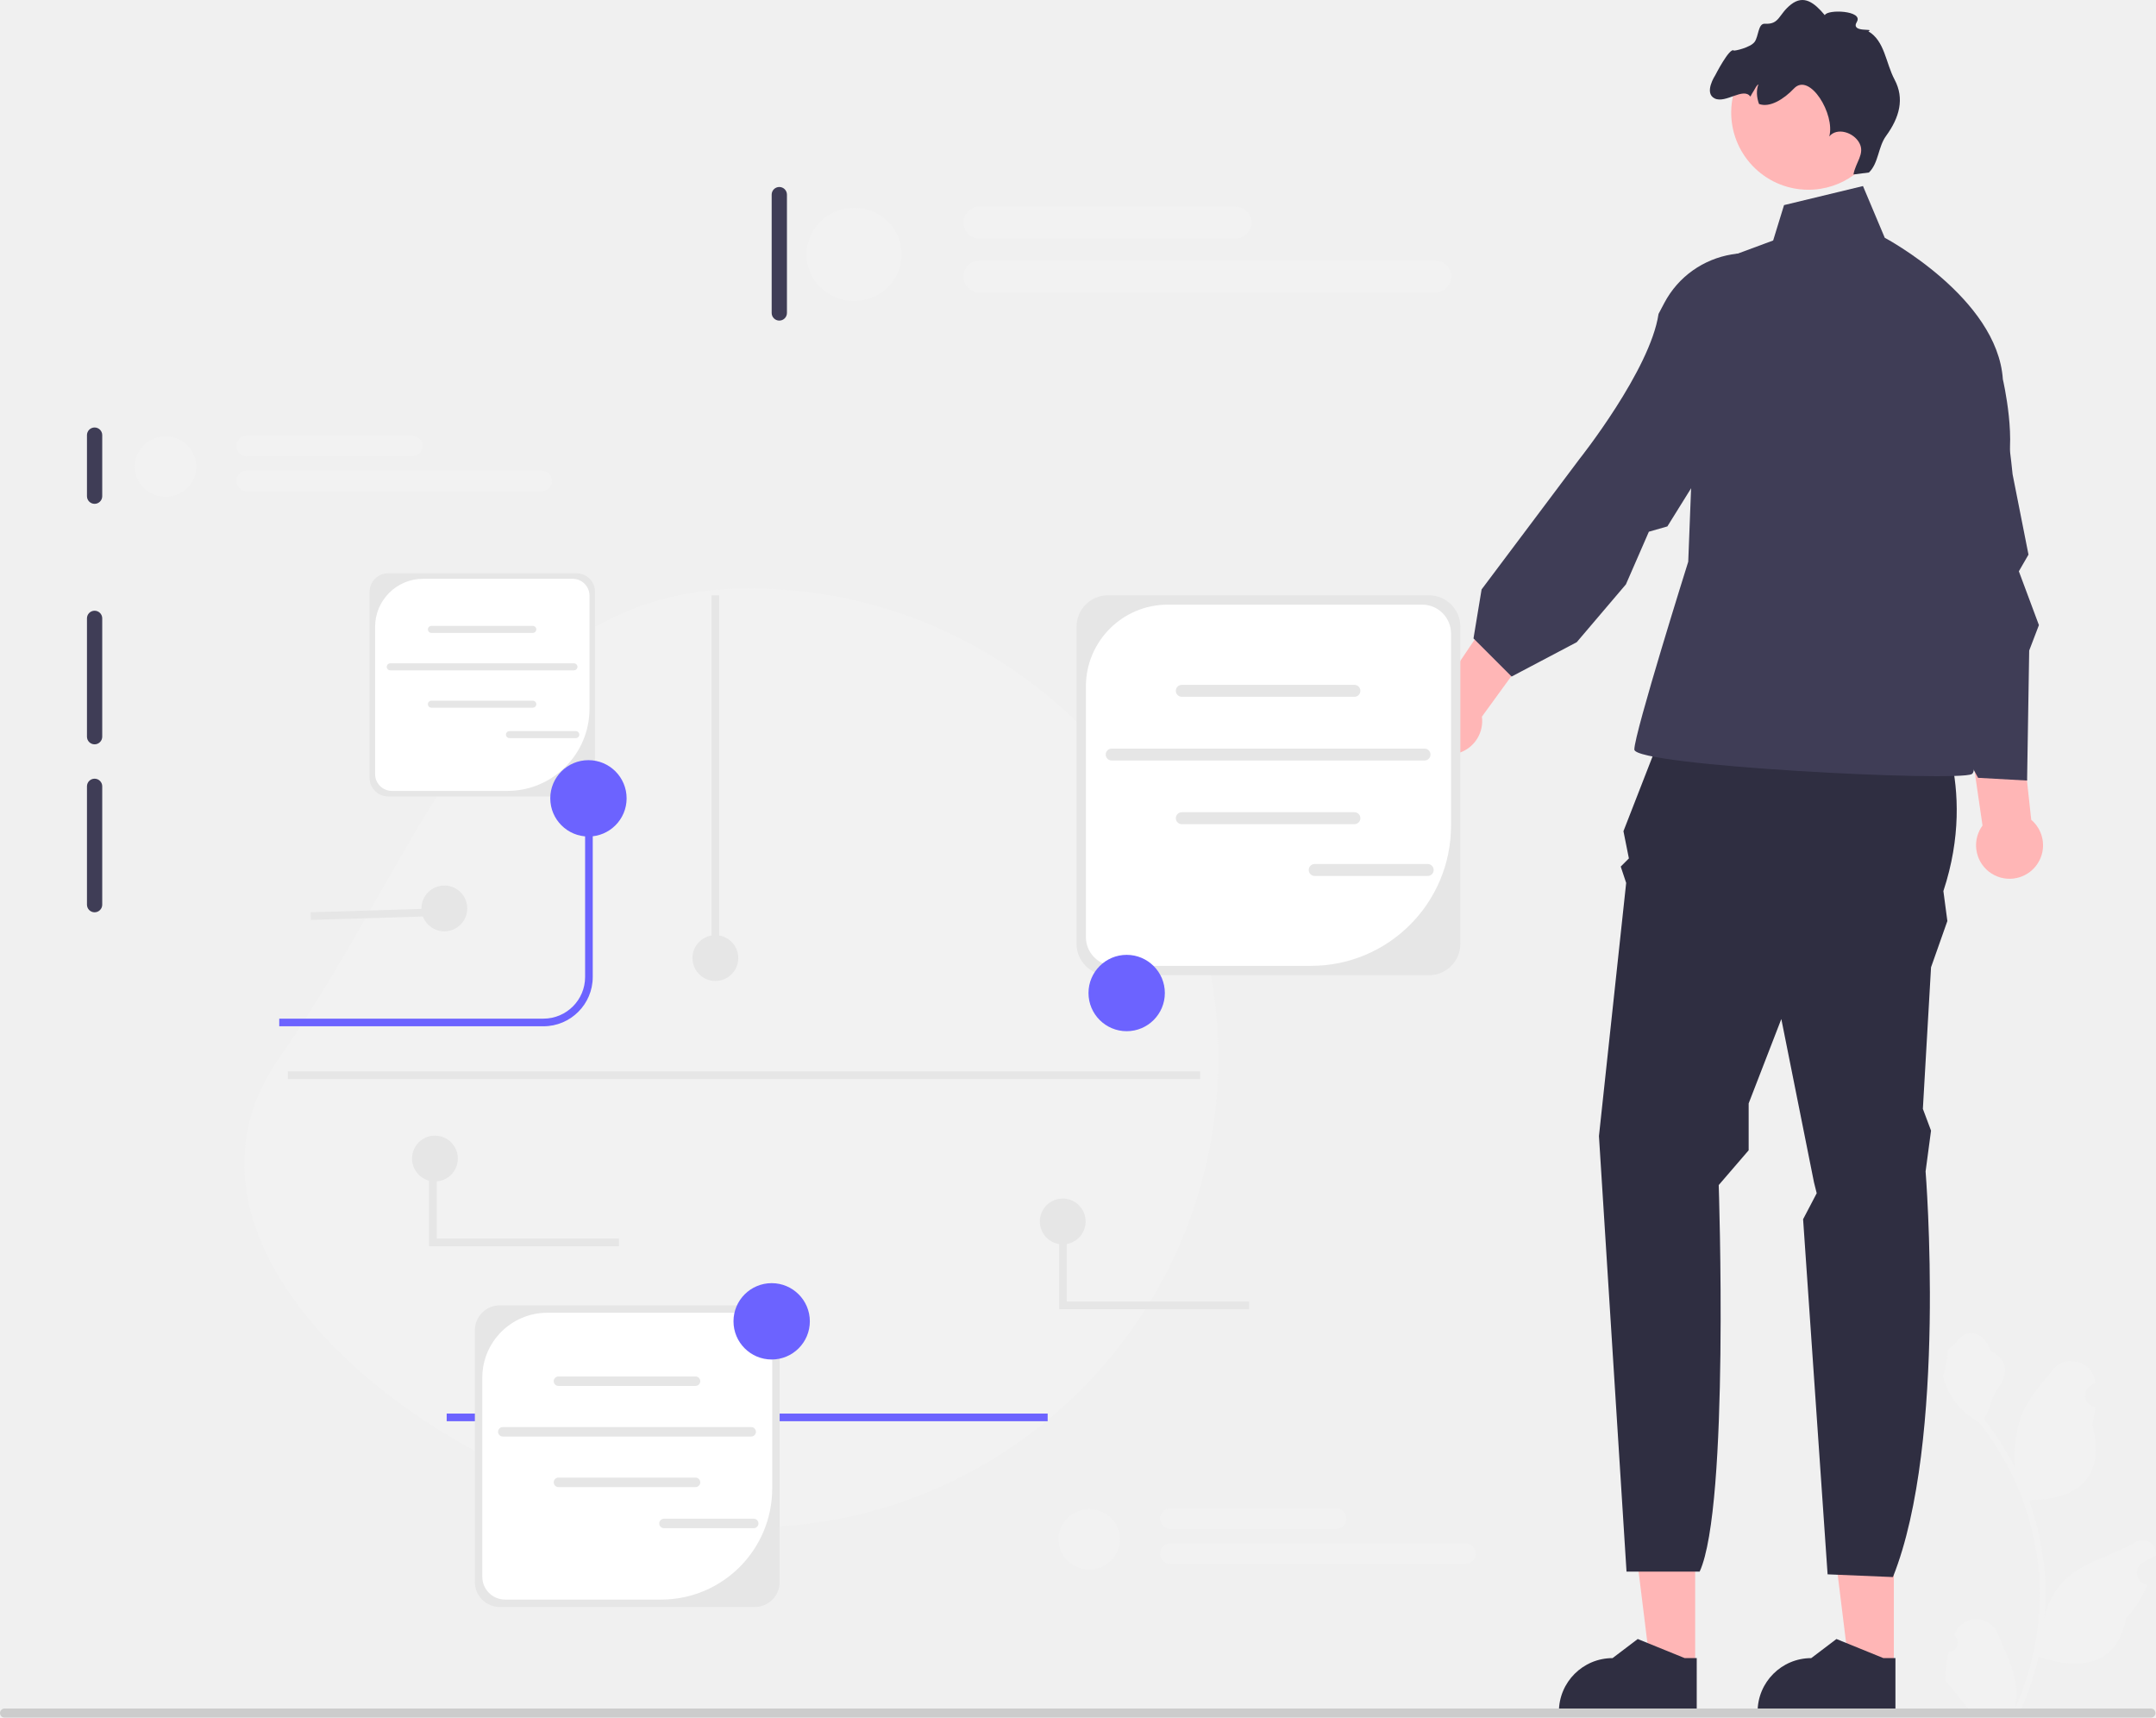
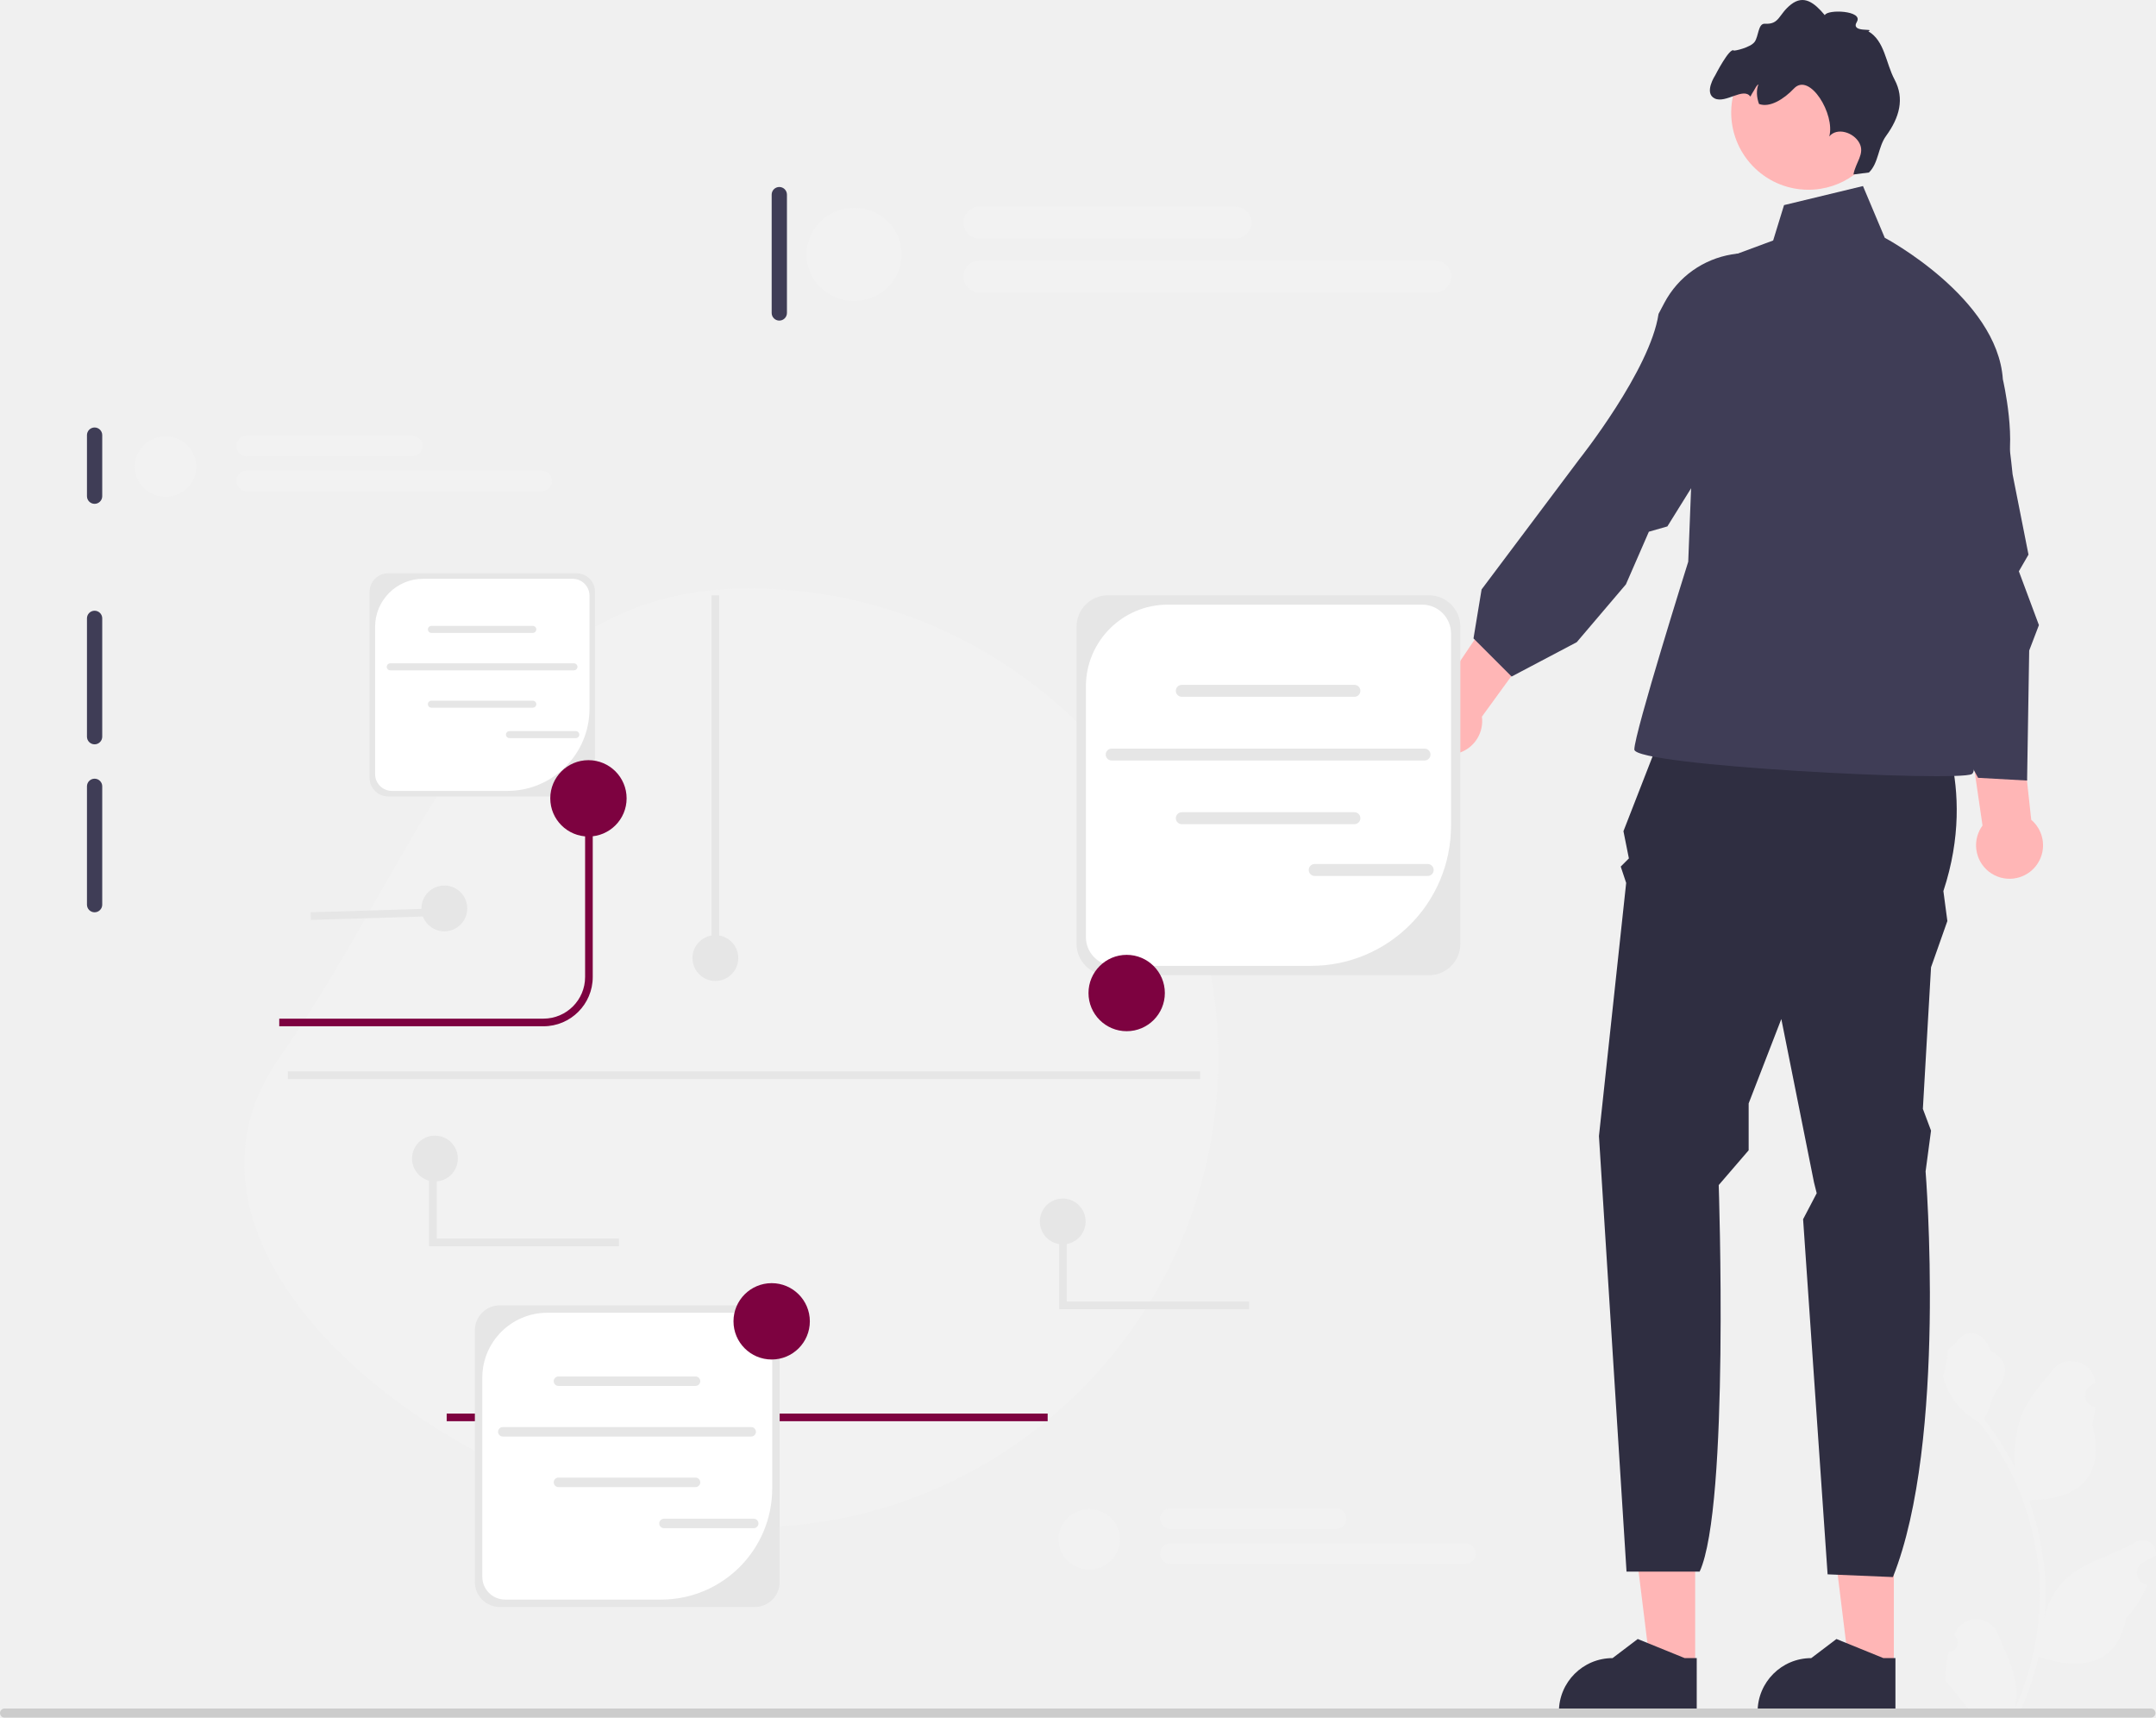
<svg xmlns="http://www.w3.org/2000/svg" width="564.81" height="449.941" viewBox="0 0 564.81 449.941">
  <g>
    <g>
      <polygon points="496.138 436.616 484.396 436.615 478.81 391.325 496.14 391.326 496.138 436.616" fill="#ffb6b6" />
      <path d="M496.551,448.865l-36.107-.001v-.457c.001-7.762,6.292-14.053,14.054-14.054h.001l6.595-5.004,12.306,5.004,3.152,0-.001,14.511Z" fill="#2f2e41" />
    </g>
    <g>
      <polygon points="444.083 436.616 432.341 436.615 426.756 391.325 444.085 391.326 444.083 436.616" fill="#ffb6b6" />
      <path d="M444.496,448.865l-36.107-.001v-.457c.001-7.762,6.292-14.053,14.054-14.054h.001l6.595-5.004,12.306,5.004,3.152,0-.001,14.511Z" fill="#2f2e41" />
    </g>
    <path d="M438.488,183.865l67.743,1.426s12.179,19.966,2.88,48.133l1.042,7.844-4.278,12.122-2.139,37.08,2.139,5.705-1.426,10.696s5.705,70.595-8.557,106.249l-17.114-.713-6.418-93.023,3.565-6.808-.713-2.852-8.557-42.785-8.557,22.105v12.282l-7.844,9.11s2.852,84.143-4.992,101.257h-19.16l-7.223-114.093,7.131-66.316-1.426-4.278,2.139-2.139-1.426-7.131,13.192-33.871-0-0Z" fill="#2f2e41" />
    <path d="M467.367,53.728l20.679-4.992,5.705,13.549s29.515,15.688,30.941,37.08c0,0,4,17.114,.435,24.958-3.565,7.844-18.54,32.802-18.54,32.802,0,0,13.548,43.498,9.983,45.637s-88.422-2.139-88.422-6.418,14.122-49.202,14.122-49.202l2.992-77.013,19.253-7.131,2.852-9.27,0-0Z" fill="#3f3d56" />
    <path d="M522.497,229.263c-4.328-2.181-6.069-7.458-3.888-11.786,.22-.436,.478-.838,.756-1.219l-11.507-78.893,15.931,.51,8.333,76.869c3.02,2.562,4.022,6.939,2.161,10.632-2.181,4.328-7.458,6.069-11.786,3.888h0Z" fill="#ffb6b6" />
    <path d="M371.338,192.028c-1.742-4.523,.511-9.602,5.033-11.344,.455-.175,.917-.3,1.379-.396l44.452-66.185,11.462,11.075-45.444,62.554c.518,3.926-1.679,7.842-5.538,9.329-4.522,1.743-9.601-.511-11.344-5.034Z" fill="#ffb6b6" />
    <path d="M493.468,117.466c-4.501-15.464,2.975-31.24,19.08-31.164,4.655,.022,8.271,1.373,9.274,5.112,3.508,13.086,5.421,32.841,5.421,32.841l4.162,21.032-2.521,4.367,5.255,14.095-2.549,6.668-.551,34.052-12.835-.713-14.142-25.959-5.408-3.216s4.342-41.972-4.295-54.057l-.89-3.058h0Z" fill="#3f3d56" />
    <path d="M435.975,79.41c7.505-14.25,26.72-17.625,38.251-6.381,3.333,3.25,4.996,6.734,3.119,10.119-6.568,11.85-21.793,24.609-21.793,24.609l-18.749,30.141-4.847,1.39-6.012,13.789-12.884,15.148-17.064,8.999-9.983-9.983,2.12-12.833,25.69-34.23s18.485-23.257,20.668-37.95l1.484-2.817v-0Z" fill="#3f3d56" />
    <path d="M471.297,49.56c.472,.057,.943,.099,1.412,.121,1.457,.08,2.897-.003,4.285-.238,4.216-.676,8.046-2.673,11.002-5.601,3.125-3.09,5.263-7.214,5.841-11.91,1.354-11.083-6.538-21.178-17.62-22.533-10.924-1.343-20.881,6.298-22.471,17.126-.025,.168-.051,.328-.069,.495-1.353,11.09,6.531,21.179,17.621,22.54v0Z" fill="#ffb6b6" />
    <path d="M449.187,25.783c2.871,1.42,7.562-3.044,9.358-.476,.292-.555,.614-1.092,.933-1.599,.288-.454,.7-1.424,1.177-1.59-.604,1.456-.47,3.429,.156,5.118,2.832,1.058,6.539-1.284,9.16-4.055,4.116-4.344,10.836,6.795,9.247,12.56,2.022-2.469,6.411-1.077,7.898,1.747,1.486,2.817-1.025,5.073-1.562,8.215l4.054-.515c2.558-2.491,2.379-6.689,4.485-9.576,3.518-4.832,4.881-9.762,2.237-14.749-2.346-4.409-2.565-10.116-6.869-12.658,1.881-.919-4.807,.517-3.021-2.479,1.794-2.99-7.769-3.353-8.393-1.751-2.733-3.271-5.489-5.427-8.851-2.806-3.302,2.578-2.96,5.288-6.837,5.046-1.819-.113-1.62,3.28-2.701,4.759-1.075,1.471-5.255,2.415-5.459,2.258-1.104-.864-4.86,6.49-4.86,6.49,0,0-3.046,4.623-.151,6.062h-0Z" fill="#2f2e41" />
  </g>
  <path d="M196.155,154.13c67.931,0,123,55.069,123,123s-55.069,123-123,123-161.945-67.351-123-123,55.069-123,123-123Z" fill="#f2f2f2" />
  <path d="M360.782,159.982c-1.103,0-2,.897-2,2v64c0,1.103,.897,2,2,2s2-.897,2-2v-64c0-1.103-.897-2-2-2Z" fill="#3f3d56" />
  <path d="M24.782,111.982c-1.103,0-2,.897-2,2v16c0,1.103,.897,2,2,2s2-.897,2-2v-16c0-1.103-.897-2-2-2Z" fill="#3f3d56" />
  <path d="M24.782,159.982c-1.103,0-2,.897-2,2v31c0,1.103,.897,2,2,2s2-.897,2-2v-31c0-1.103-.897-2-2-2Z" fill="#3f3d56" />
  <path d="M24.782,203.982c-1.103,0-2,.897-2,2v31c0,1.103,.897,2,2,2s2-.897,2-2v-31c0-1.103-.897-2-2-2Z" fill="#3f3d56" />
  <path d="M204.155,48.982c-1.103,0-2,.897-2,2v31c0,1.103,.897,2,2,2s2-.897,2-2v-31c0-1.103-.897-2-2-2Z" fill="#3f3d56" />
  <g>
    <path d="M510.551,432.608c2.066,.129,3.208-2.437,1.645-3.933l-.156-.618c.02-.05,.041-.099,.062-.148,2.089-4.982,9.17-4.947,11.241,.042,1.839,4.428,4.179,8.864,4.756,13.546,.258,2.067,.142,4.172-.316,6.2,4.308-9.411,6.575-19.687,6.575-30.021,0-2.597-.142-5.193-.433-7.783-.239-2.119-.568-4.224-.995-6.31-2.306-11.277-7.299-22.018-14.5-30.99-3.462-1.892-6.349-4.851-8.093-8.397-.626-1.279-1.117-2.655-1.35-4.056,.394,.052,1.486-5.949,1.188-6.317,.549-.833,1.532-1.247,2.131-2.06,2.982-4.043,7.091-3.337,9.236,2.157,4.582,2.313,4.627,6.148,1.815,9.837-1.789,2.347-2.035,5.522-3.604,8.035,.162,.207,.329,.407,.491,.614,2.961,3.798,5.522,7.88,7.681,12.169-.61-4.766,.291-10.508,1.826-14.21,1.748-4.217,5.025-7.769,7.91-11.415,3.466-4.379,10.573-2.468,11.184,3.083,.006,.054,.012,.107,.017,.161-.429,.242-.849,.499-1.259,.77-2.339,1.547-1.531,5.174,1.241,5.602l.063,.01c-.155,1.544-.42,3.074-.807,4.579,3.702,14.316-4.29,19.53-15.701,19.764-.252,.129-.497,.258-.749,.381,1.156,3.255,2.08,6.594,2.764,9.979,.614,2.99,1.04,6.013,1.279,9.049,.297,3.83,.271,7.68-.052,11.503l.019-.136c.82-4.211,3.107-8.145,6.427-10.87,4.946-4.063,11.933-5.559,17.268-8.824,2.568-1.572,5.859,.459,5.411,3.437l-.022,.143c-.794,.323-1.569,.698-2.319,1.117-.429,.242-.848,.499-1.259,.77-2.339,1.547-1.531,5.174,1.241,5.602l.063,.01c.045,.006,.084,.013,.129,.019-1.363,3.236-3.262,6.239-5.639,8.829-2.315,12.497-12.256,13.683-22.89,10.044h-.006c-1.163,5.064-2.861,10.011-5.044,14.726h-18.02c-.065-.2-.123-.407-.181-.607,1.666,.103,3.346,.006,4.986-.297-1.337-1.641-2.674-3.294-4.011-4.935-.032-.032-.058-.065-.084-.097-.678-.84-1.363-1.673-2.041-2.512l-0-.001c-.042-2.578,.267-5.147,.879-7.64l.001-0-0-0Z" fill="#f2f2f2" />
    <path d="M0,448.751c0,.66,.53,1.19,1.19,1.19H563.48c.66,0,1.19-.53,1.19-1.19,0-.66-.53-1.19-1.19-1.19H1.19c-.66,0-1.19,.53-1.19,1.19Z" fill="#ccc" />
  </g>
-   <path d="M142.376,268.839H73.155v-2h69.221c6.013,0,10.905-4.893,10.905-10.906v-46.803h2v46.803c0,7.116-5.789,12.906-12.905,12.906h0Z" fill="#6c63ff" />
-   <rect x="117.019" y="370.294" width="157.436" height="2" fill="#6c63ff" />
+   <path d="M142.376,268.839H73.155v-2h69.221c6.013,0,10.905-4.893,10.905-10.906v-46.803h2v46.803c0,7.116-5.789,12.906-12.905,12.906h0Z" fill="#7d0240" />
+   <rect x="117.019" y="370.294" width="157.436" height="2" fill="#7d0240" />
  <g>
    <path d="M374.343,255.466h-84.092c-4.538,0-8.23-3.692-8.23-8.23v-83.066c0-4.538,3.692-8.23,8.23-8.23h84.092c4.538,0,8.23,3.692,8.23,8.23v83.066c0,4.538-3.692,8.23-8.23,8.23Z" fill="#e6e6e6" />
    <path d="M305.912,158.392c-11.84,0-21.438,9.598-21.438,21.438v65.643c0,4.164,3.376,7.54,7.54,7.54h51.42c20.262,0,36.687-16.425,36.687-36.687v-50.394c0-4.164-3.376-7.54-7.54-7.54h-66.669v0Z" fill="#fff" />
    <g>
      <path d="M354.819,182.532h-45.221c-.863,0-1.565-.702-1.565-1.565s.702-1.564,1.565-1.564h45.221c.863,0,1.564,.702,1.564,1.564s-.702,1.565-1.564,1.565Z" fill="#e6e6e6" />
      <path d="M354.819,215.895h-45.221c-.863,0-1.565-.702-1.565-1.565s.702-1.564,1.565-1.564h45.221c.863,0,1.564,.702,1.564,1.564s-.702,1.565-1.564,1.565Z" fill="#e6e6e6" />
      <path d="M373.182,199.224h-81.947c-.863,0-1.565-.702-1.565-1.565s.702-1.564,1.565-1.564h81.947c.863,0,1.564,.702,1.564,1.564s-.702,1.565-1.564,1.565Z" fill="#e6e6e6" />
    </g>
    <path d="M374.019,229.461h-29.604c-.863,0-1.565-.702-1.565-1.565s.702-1.564,1.565-1.564h29.604c.863,0,1.564,.702,1.564,1.564s-.702,1.565-1.564,1.565Z" fill="#e6e6e6" />
  </g>
  <g>
    <path d="M197.711,420.97h-66.775c-3.604,0-6.535-2.932-6.535-6.535v-65.96c0-3.604,2.932-6.535,6.535-6.535h66.775c3.604,0,6.535,2.932,6.535,6.535v65.96c0,3.604-2.932,6.535-6.535,6.535h-0Z" fill="#e6e6e6" />
    <path d="M143.372,343.887c-9.402,0-17.024,7.622-17.024,17.024v52.125c0,3.307,2.681,5.987,5.987,5.987h40.831c16.089,0,29.132-13.043,29.132-29.132v-40.016c0-3.307-2.681-5.987-5.987-5.987h-52.94l0-0Z" fill="#fff" />
    <g>
      <path d="M182.208,363.055h-35.908c-.685,0-1.242-.557-1.242-1.242s.557-1.242,1.242-1.242h35.908c.685,0,1.242,.557,1.242,1.242s-.557,1.242-1.242,1.242Z" fill="#e6e6e6" />
      <path d="M182.208,389.548h-35.908c-.685,0-1.242-.557-1.242-1.242s.557-1.242,1.242-1.242h35.908c.685,0,1.242,.557,1.242,1.242s-.557,1.242-1.242,1.242Z" fill="#e6e6e6" />
      <path d="M196.79,376.311h-65.071c-.685,0-1.242-.557-1.242-1.242s.557-1.242,1.242-1.242h65.071c.685,0,1.242,.557,1.242,1.242s-.557,1.242-1.242,1.242Z" fill="#e6e6e6" />
    </g>
    <path d="M197.454,400.32h-23.507c-.685,0-1.242-.557-1.242-1.242s.557-1.242,1.242-1.242h23.507c.685,0,1.242,.557,1.242,1.242s-.557,1.242-1.242,1.242Z" fill="#e6e6e6" />
  </g>
  <g>
    <path d="M151.04,208.626h-49.383c-2.665,0-4.833-2.168-4.833-4.833v-48.78c0-2.665,2.168-4.833,4.833-4.833h49.383c2.665,0,4.833,2.168,4.833,4.833v48.78c0,2.665-2.168,4.833-4.833,4.833h-0Z" fill="#e6e6e6" />
    <path d="M110.854,151.619c-6.953,0-12.59,5.637-12.59,12.59v38.549c0,2.446,1.982,4.428,4.428,4.428h30.196c11.899,0,21.545-9.646,21.545-21.545v-29.594c0-2.446-1.982-4.428-4.428-4.428h-39.151v-0Z" fill="#fff" />
    <g>
      <path d="M139.575,165.795h-26.556c-.507,0-.919-.412-.919-.919s.412-.919,.919-.919h26.556c.507,0,.919,.412,.919,.919s-.412,.919-.919,.919Z" fill="#e6e6e6" />
      <path d="M139.575,185.388h-26.556c-.507,0-.919-.412-.919-.919s.412-.919,.919-.919h26.556c.507,0,.919,.412,.919,.919s-.412,.919-.919,.919Z" fill="#e6e6e6" />
      <path d="M150.358,175.598h-48.123c-.507,0-.919-.412-.919-.919s.412-.919,.919-.919h48.123c.507,0,.919,.412,.919,.919s-.412,.919-.919,.919Z" fill="#e6e6e6" />
    </g>
    <path d="M150.85,193.354h-17.385c-.507,0-.919-.412-.919-.919s.412-.919,.919-.919h17.385c.507,0,.919,.412,.919,.919s-.412,.919-.919,.919Z" fill="#e6e6e6" />
  </g>
-   <circle cx="295.155" cy="260.13" r="10" fill="#6c63ff" />
-   <circle cx="154.155" cy="209.13" r="10" fill="#6c63ff" />
-   <circle cx="202.155" cy="346.13" r="10" fill="#6c63ff" />
+   <circle cx="295.155" cy="260.13" r="10" fill="#7d0240" />
+   <circle cx="154.155" cy="209.13" r="10" fill="#7d0240" />
+   <circle cx="202.155" cy="346.13" r="10" fill="#7d0240" />
  <g>
    <ellipse cx="223.756" cy="66.652" rx="12.463" ry="12.201" fill="#f2f2f2" />
    <path d="M323.669,62.478h-67.085c-2.301,0-4.174-1.872-4.174-4.174s1.873-4.174,4.174-4.174h67.085c2.301,0,4.174,1.872,4.174,4.174s-1.873,4.174-4.174,4.174Z" fill="#f2f2f2" />
    <path d="M376.023,76.605h-119.438c-2.301,0-4.174-1.872-4.174-4.174s1.873-4.174,4.174-4.174h119.438c2.301,0,4.174,1.872,4.174,4.174s-1.873,4.174-4.174,4.174Z" fill="#f2f2f2" />
  </g>
  <g>
    <ellipse cx="43.359" cy="122.234" rx="8.066" ry="7.896" fill="#f2f2f2" />
    <path d="M108.021,119.533h-43.416c-1.489,0-2.701-1.212-2.701-2.701s1.212-2.701,2.701-2.701h43.416c1.489,0,2.701,1.212,2.701,2.701s-1.212,2.701-2.701,2.701Z" fill="#f2f2f2" />
    <path d="M141.904,128.676H64.605c-1.489,0-2.701-1.212-2.701-2.701s1.212-2.701,2.701-2.701h77.299c1.489,0,2.701,1.212,2.701,2.701s-1.212,2.701-2.701,2.701Z" fill="#f2f2f2" />
  </g>
  <g>
    <ellipse cx="285.359" cy="403.234" rx="8.066" ry="7.896" fill="#f2f2f2" />
    <path d="M350.021,400.533h-43.416c-1.489,0-2.701-1.212-2.701-2.701s1.212-2.701,2.701-2.701h43.416c1.489,0,2.701,1.212,2.701,2.701s-1.212,2.701-2.701,2.701Z" fill="#f2f2f2" />
    <path d="M383.904,409.676h-77.299c-1.489,0-2.701-1.212-2.701-2.701s1.212-2.701,2.701-2.701h77.299c1.489,0,2.701,1.212,2.701,2.701s-1.212,2.701-2.701,2.701Z" fill="#f2f2f2" />
  </g>
  <rect x="186.405" y="155.97" width="2" height="95" fill="#e6e6e6" />
  <circle cx="187.405" cy="250.97" r="6" fill="#e6e6e6" />
  <circle cx="278.405" cy="319.97" r="6" fill="#e6e6e6" />
  <circle cx="116.405" cy="237.97" r="6" fill="#e6e6e6" />
  <rect x="81.398" y="238.476" width="32.828" height="2.001" transform="translate(-7.20166 3.0694) rotate(-1.73401)" fill="#e6e6e6" />
  <polygon points="327.216 342.94 277.46 342.94 277.46 319.97 279.46 319.97 279.46 340.94 327.216 340.94 327.216 342.94" fill="#e6e6e6" />
  <circle cx="113.942" cy="303.486" r="6" fill="#e6e6e6" />
  <polygon points="162.161 326.455 112.405 326.455 112.405 303.486 114.405 303.486 114.405 324.455 162.161 324.455 162.161 326.455" fill="#e6e6e6" />
  <rect x="75.423" y="280.655" width="238.982" height="2" fill="#e6e6e6" />
</svg>
